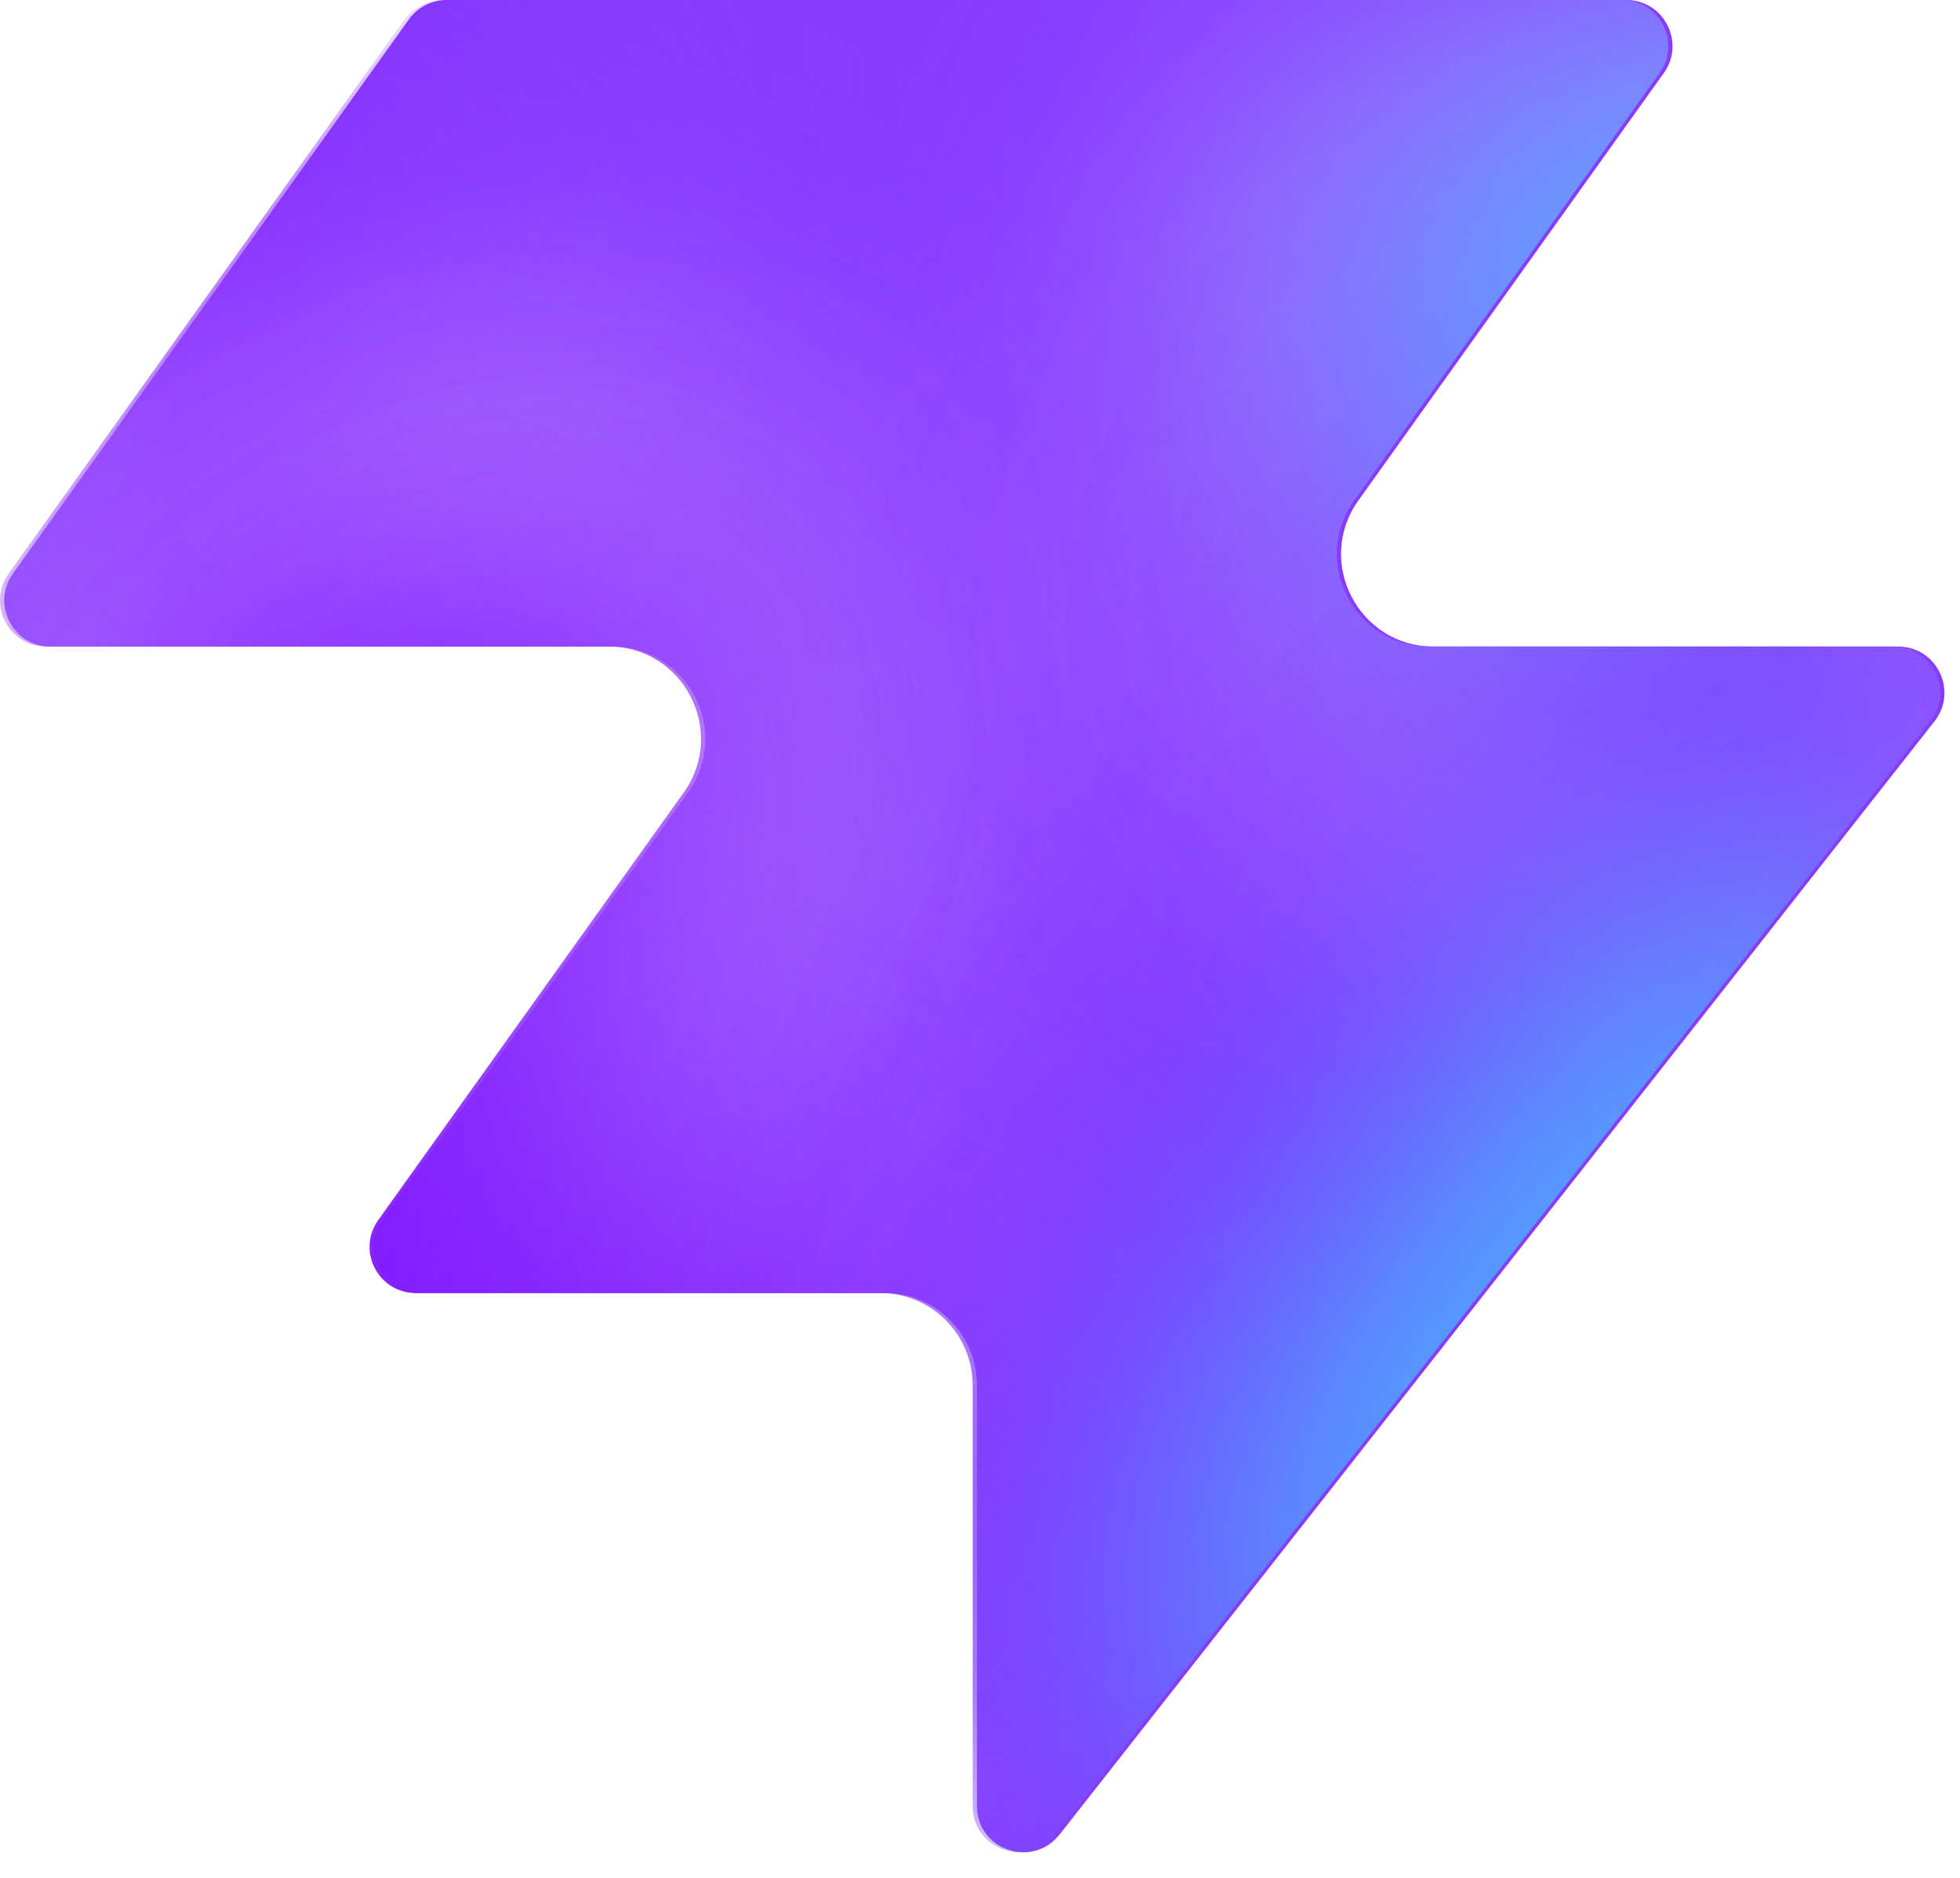
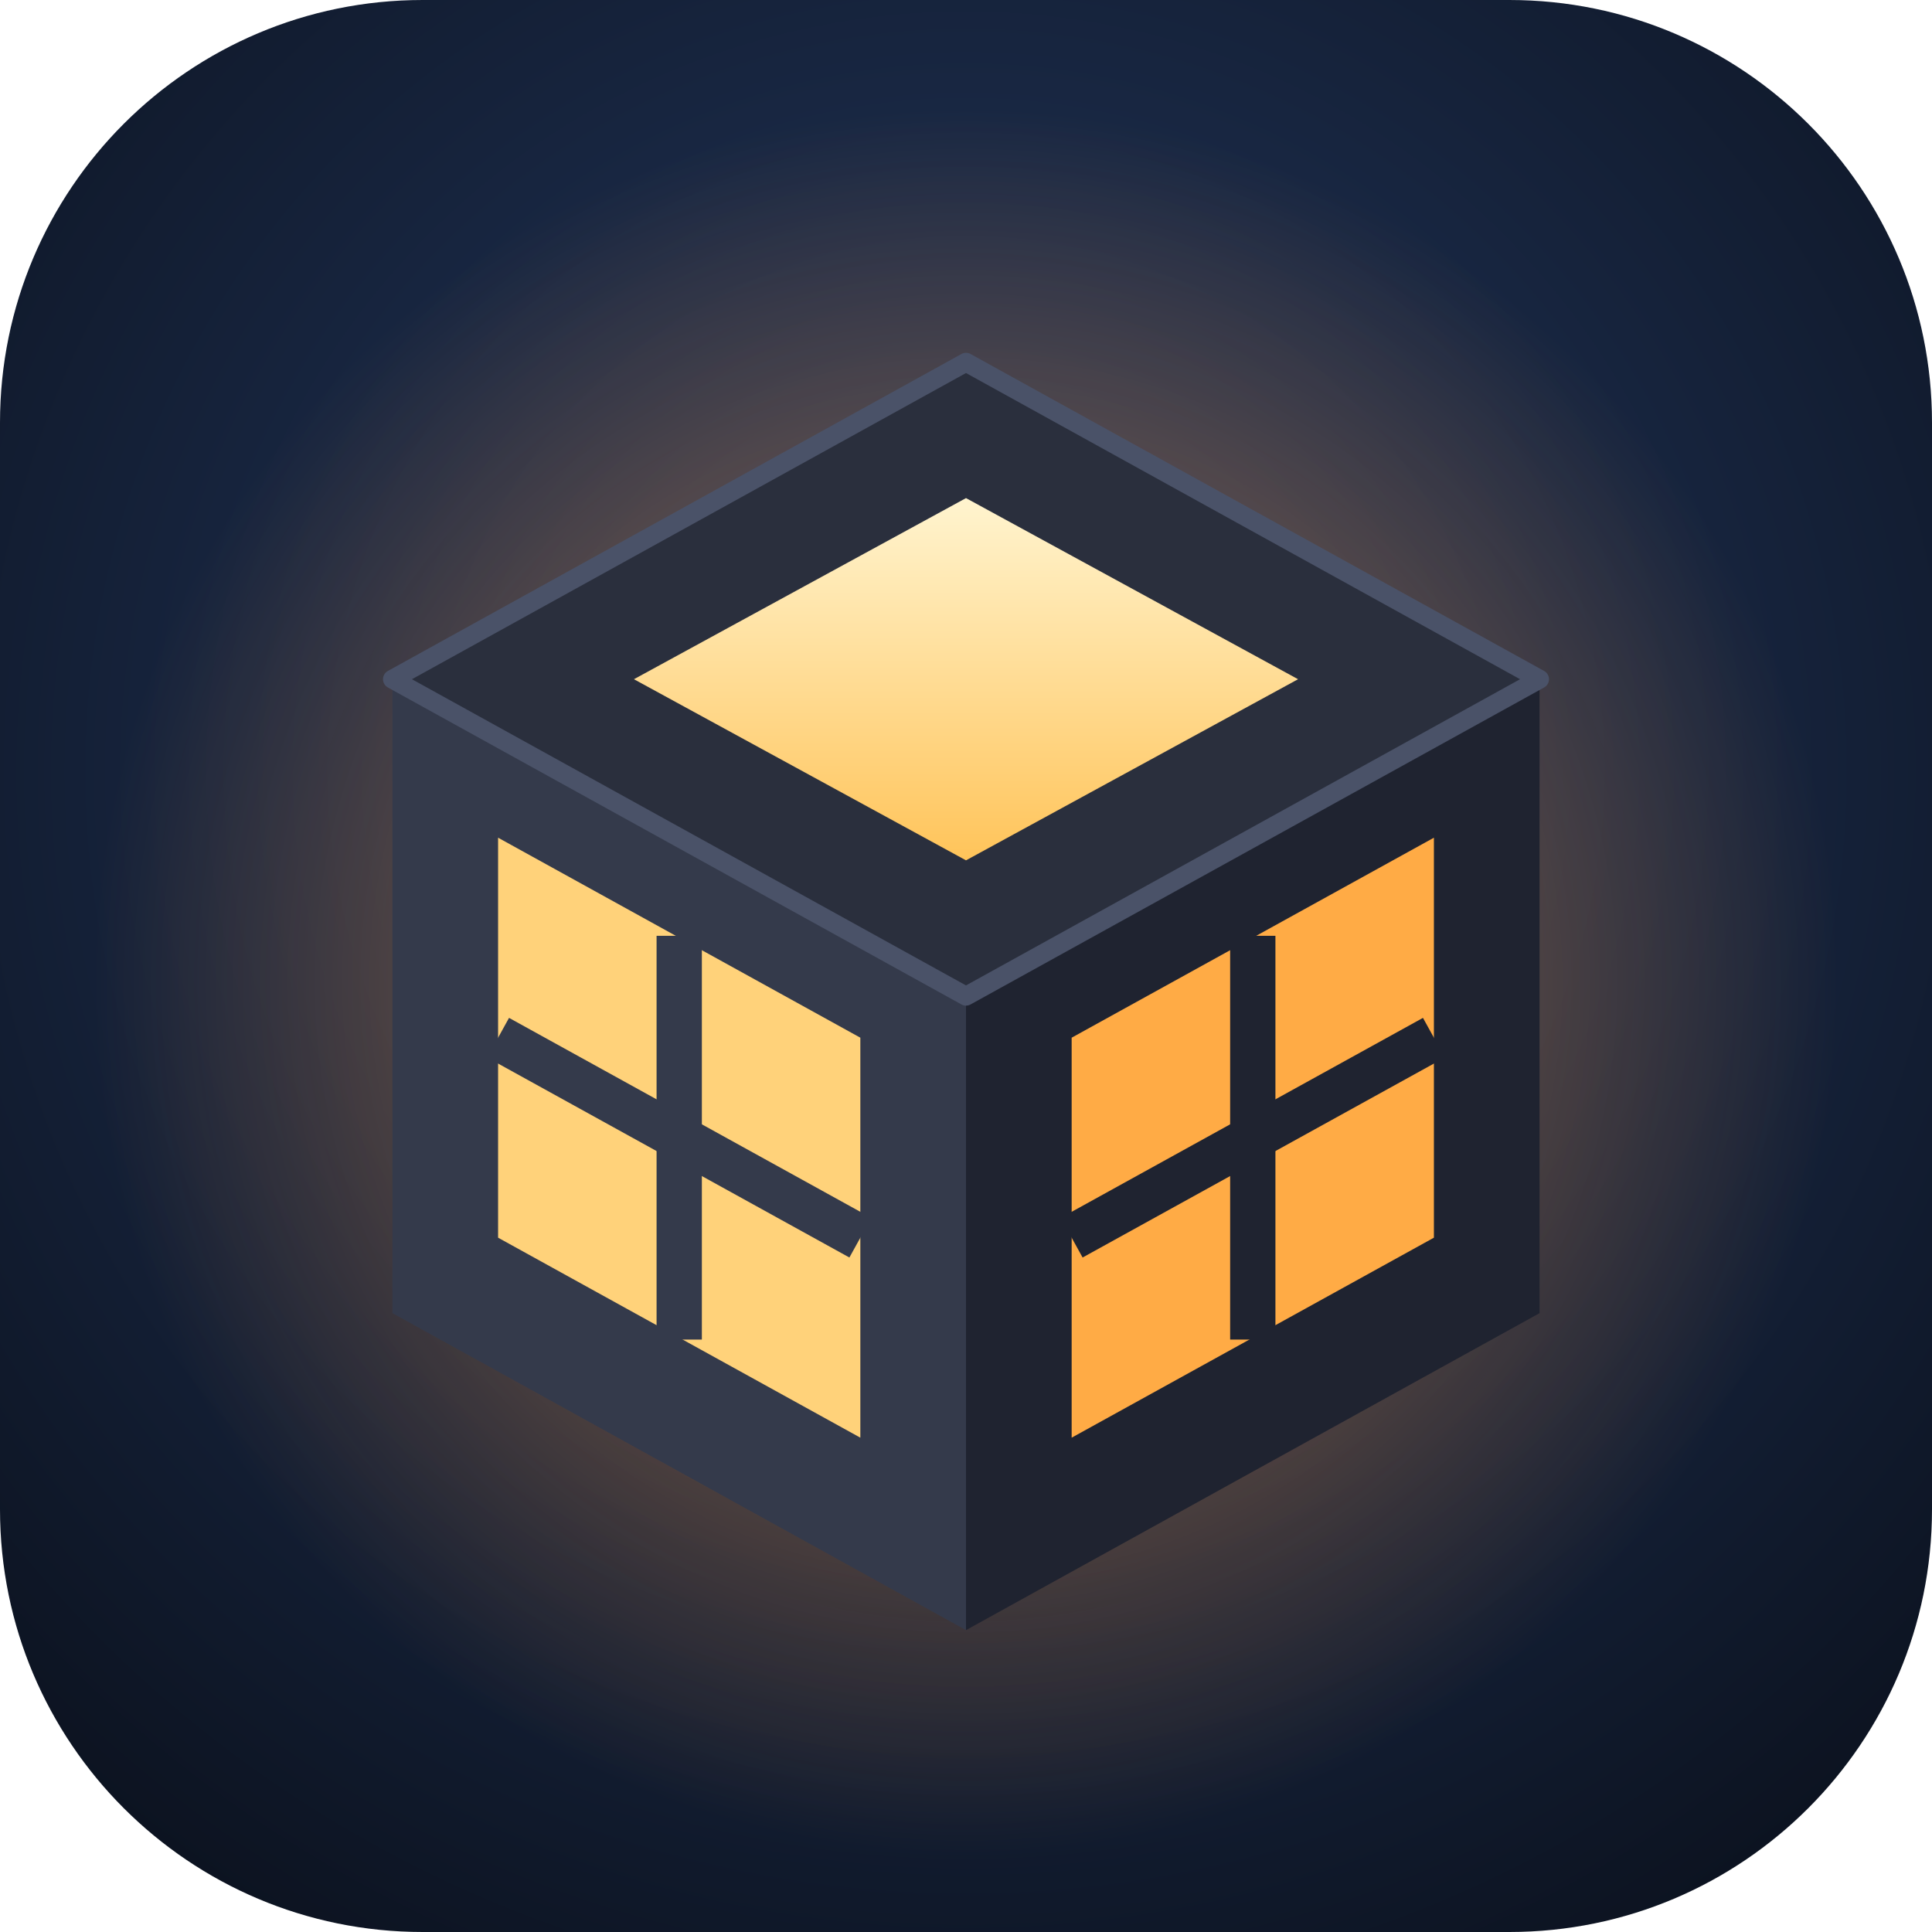
- <svg xmlns="http://www.w3.org/2000/svg" width="48" height="46" fill="none" viewBox="0 0 48 46">
-   <path fill="#863bff" d="M25.946 44.938c-.664.845-2.021.375-2.021-.698V33.937a2.26 2.26 0 0 0-2.262-2.262H10.287c-.92 0-1.456-1.04-.92-1.788l7.48-10.471c1.07-1.497 0-3.578-1.842-3.578H1.237c-.92 0-1.456-1.04-.92-1.788L10.013.474c.214-.297.556-.474.92-.474h28.894c.92 0 1.456 1.04.92 1.788l-7.48 10.471c-1.07 1.498 0 3.579 1.842 3.579h11.377c.943 0 1.473 1.088.89 1.83L25.947 44.94z" style="fill:#863bff;fill:color(display-p3 .525 .23 1);fill-opacity:1" />
-   <mask id="a" width="48" height="46" x="0" y="0" maskUnits="userSpaceOnUse" style="mask-type:alpha">
-     <path fill="#000" d="M25.842 44.938c-.664.844-2.021.375-2.021-.698V33.937a2.26 2.26 0 0 0-2.262-2.262H10.183c-.92 0-1.456-1.04-.92-1.788l7.48-10.471c1.07-1.498 0-3.579-1.842-3.579H1.133c-.92 0-1.456-1.04-.92-1.787L9.91.473c.214-.297.556-.474.92-.474h28.894c.92 0 1.456 1.04.92 1.788l-7.48 10.471c-1.07 1.498 0 3.578 1.842 3.578h11.377c.943 0 1.473 1.088.89 1.832L25.843 44.94z" style="fill:#000;fill-opacity:1" />
-   </mask>
-   <g mask="url(#a)">
-     <g filter="url(#b)">
-       <ellipse cx="5.508" cy="14.704" fill="#ede6ff" rx="5.508" ry="14.704" style="fill:#ede6ff;fill:color(display-p3 .927 .903 1);fill-opacity:1" transform="matrix(.00324 1 1 -.00324 -4.47 31.516)" />
-     </g>
-     <g filter="url(#c)">
-       <ellipse cx="10.399" cy="29.851" fill="#ede6ff" rx="10.399" ry="29.851" style="fill:#ede6ff;fill:color(display-p3 .927 .903 1);fill-opacity:1" transform="matrix(.00324 1 1 -.00324 -39.328 7.883)" />
-     </g>
-     <g filter="url(#d)">
-       <ellipse cx="5.508" cy="30.487" fill="#7e14ff" rx="5.508" ry="30.487" style="fill:#7e14ff;fill:color(display-p3 .492 .077 1);fill-opacity:1" transform="rotate(89.814 -25.913 -14.639)scale(1 -1)" />
-     </g>
-     <g filter="url(#e)">
-       <ellipse cx="5.508" cy="30.599" fill="#7e14ff" rx="5.508" ry="30.599" style="fill:#7e14ff;fill:color(display-p3 .492 .077 1);fill-opacity:1" transform="rotate(89.814 -32.644 -3.334)scale(1 -1)" />
-     </g>
-     <g filter="url(#f)">
-       <ellipse cx="5.508" cy="30.599" fill="#7e14ff" rx="5.508" ry="30.599" style="fill:#7e14ff;fill:color(display-p3 .492 .077 1);fill-opacity:1" transform="matrix(.00324 1 1 -.00324 -34.34 30.47)" />
-     </g>
-     <g filter="url(#g)">
-       <ellipse cx="14.072" cy="22.078" fill="#ede6ff" rx="14.072" ry="22.078" style="fill:#ede6ff;fill:color(display-p3 .927 .903 1);fill-opacity:1" transform="rotate(93.35 24.506 48.493)scale(-1 1)" />
-     </g>
-     <g filter="url(#h)">
-       <ellipse cx="3.47" cy="21.501" fill="#7e14ff" rx="3.47" ry="21.501" style="fill:#7e14ff;fill:color(display-p3 .492 .077 1);fill-opacity:1" transform="rotate(89.009 28.708 47.59)scale(-1 1)" />
-     </g>
-     <g filter="url(#i)">
-       <ellipse cx="3.47" cy="21.501" fill="#7e14ff" rx="3.47" ry="21.501" style="fill:#7e14ff;fill:color(display-p3 .492 .077 1);fill-opacity:1" transform="rotate(89.009 28.708 47.59)scale(-1 1)" />
-     </g>
-     <g filter="url(#j)">
-       <ellipse cx=".387" cy="8.972" fill="#7e14ff" rx="4.407" ry="29.108" style="fill:#7e14ff;fill:color(display-p3 .492 .077 1);fill-opacity:1" transform="rotate(39.51 .387 8.972)" />
-     </g>
-     <g filter="url(#k)">
-       <ellipse cx="47.523" cy="-6.092" fill="#7e14ff" rx="4.407" ry="29.108" style="fill:#7e14ff;fill:color(display-p3 .492 .077 1);fill-opacity:1" transform="rotate(37.892 47.523 -6.092)" />
-     </g>
-     <g filter="url(#l)">
-       <ellipse cx="41.412" cy="6.333" fill="#47bfff" rx="5.971" ry="9.665" style="fill:#47bfff;fill:color(display-p3 .28 .748 1);fill-opacity:1" transform="rotate(37.892 41.412 6.333)" />
-     </g>
-     <g filter="url(#m)">
-       <ellipse cx="-1.879" cy="38.332" fill="#7e14ff" rx="4.407" ry="29.108" style="fill:#7e14ff;fill:color(display-p3 .492 .077 1);fill-opacity:1" transform="rotate(37.892 -1.88 38.332)" />
-     </g>
-     <g filter="url(#n)">
-       <ellipse cx="-1.879" cy="38.332" fill="#7e14ff" rx="4.407" ry="29.108" style="fill:#7e14ff;fill:color(display-p3 .492 .077 1);fill-opacity:1" transform="rotate(37.892 -1.88 38.332)" />
-     </g>
-     <g filter="url(#o)">
-       <ellipse cx="35.651" cy="29.907" fill="#7e14ff" rx="4.407" ry="29.108" style="fill:#7e14ff;fill:color(display-p3 .492 .077 1);fill-opacity:1" transform="rotate(37.892 35.651 29.907)" />
-     </g>
-     <g filter="url(#p)">
-       <ellipse cx="38.418" cy="32.4" fill="#47bfff" rx="5.971" ry="15.297" style="fill:#47bfff;fill:color(display-p3 .28 .748 1);fill-opacity:1" transform="rotate(37.892 38.418 32.4)" />
-     </g>
+ <svg xmlns="http://www.w3.org/2000/svg" viewBox="0 0 512 512">
+   <defs>
+     <radialGradient id="sky" cx="50%" cy="40%" r="78%">
+       <stop offset="0" stop-color="#243a63" />
+       <stop offset="1" stop-color="#090e18" />
+     </radialGradient>
+     <radialGradient id="glow" cx="50%" cy="50%" r="50%">
+       <stop offset="0" stop-color="#ffc45a" stop-opacity="0.85" />
+       <stop offset="0.6" stop-color="#ff9a3c" stop-opacity="0.25" />
+       <stop offset="1" stop-color="#ff9a3c" stop-opacity="0" />
+     </radialGradient>
+     <linearGradient id="top" x1="0" y1="0" x2="0" y2="1">
+       <stop offset="0" stop-color="#fff4cf" />
+       <stop offset="1" stop-color="#ffc45a" />
+     </linearGradient>
+   </defs>
+   <rect width="512" height="512" rx="112" fill="url(#sky)" />
+   <circle cx="256" cy="260" r="232" fill="url(#glow)" />
+   <polygon points="256,96 408,180 256,264 104,180" fill="#2a2f3d" />
+   <polygon points="256,132 344,180 256,228 168,180" fill="url(#top)" />
+   <polygon points="104,180 256,264 256,432 104,348" fill="#343a4b" />
+   <polygon points="408,180 256,264 256,432 408,348" fill="#1f2330" />
+   <polygon points="132,222 228,275 228,381 132,328" fill="#ffd27a" />
+   <polygon points="284,275 380,222 380,328 284,381" fill="#ffab45" />
+   <g stroke="#343a4b" stroke-width="12">
+     <line x1="180" y1="248" x2="180" y2="355" />
+     <line x1="132" y1="275" x2="228" y2="328" />
  </g>
-   <defs>
-     <filter id="b" width="60.045" height="41.654" x="-19.77" y="16.149" color-interpolation-filters="sRGB" filterUnits="userSpaceOnUse">
-       <feFlood flood-opacity="0" result="BackgroundImageFix" />
-       <feBlend in="SourceGraphic" in2="BackgroundImageFix" result="shape" />
-       <feGaussianBlur result="effect1_foregroundBlur_2002_17158" stdDeviation="7.659" />
-     </filter>
-     <filter id="c" width="90.34" height="51.437" x="-54.613" y="-7.533" color-interpolation-filters="sRGB" filterUnits="userSpaceOnUse">
-       <feFlood flood-opacity="0" result="BackgroundImageFix" />
-       <feBlend in="SourceGraphic" in2="BackgroundImageFix" result="shape" />
-       <feGaussianBlur result="effect1_foregroundBlur_2002_17158" stdDeviation="7.659" />
-     </filter>
-     <filter id="d" width="79.355" height="29.4" x="-49.64" y="2.03" color-interpolation-filters="sRGB" filterUnits="userSpaceOnUse">
-       <feFlood flood-opacity="0" result="BackgroundImageFix" />
-       <feBlend in="SourceGraphic" in2="BackgroundImageFix" result="shape" />
-       <feGaussianBlur result="effect1_foregroundBlur_2002_17158" stdDeviation="4.596" />
-     </filter>
-     <filter id="e" width="79.579" height="29.4" x="-45.045" y="20.029" color-interpolation-filters="sRGB" filterUnits="userSpaceOnUse">
-       <feFlood flood-opacity="0" result="BackgroundImageFix" />
-       <feBlend in="SourceGraphic" in2="BackgroundImageFix" result="shape" />
-       <feGaussianBlur result="effect1_foregroundBlur_2002_17158" stdDeviation="4.596" />
-     </filter>
-     <filter id="f" width="79.579" height="29.4" x="-43.513" y="21.178" color-interpolation-filters="sRGB" filterUnits="userSpaceOnUse">
-       <feFlood flood-opacity="0" result="BackgroundImageFix" />
-       <feBlend in="SourceGraphic" in2="BackgroundImageFix" result="shape" />
-       <feGaussianBlur result="effect1_foregroundBlur_2002_17158" stdDeviation="4.596" />
-     </filter>
-     <filter id="g" width="74.749" height="58.852" x="15.756" y="-17.901" color-interpolation-filters="sRGB" filterUnits="userSpaceOnUse">
-       <feFlood flood-opacity="0" result="BackgroundImageFix" />
-       <feBlend in="SourceGraphic" in2="BackgroundImageFix" result="shape" />
-       <feGaussianBlur result="effect1_foregroundBlur_2002_17158" stdDeviation="7.659" />
-     </filter>
-     <filter id="h" width="61.377" height="25.362" x="23.548" y="2.284" color-interpolation-filters="sRGB" filterUnits="userSpaceOnUse">
-       <feFlood flood-opacity="0" result="BackgroundImageFix" />
-       <feBlend in="SourceGraphic" in2="BackgroundImageFix" result="shape" />
-       <feGaussianBlur result="effect1_foregroundBlur_2002_17158" stdDeviation="4.596" />
-     </filter>
-     <filter id="i" width="61.377" height="25.362" x="23.548" y="2.284" color-interpolation-filters="sRGB" filterUnits="userSpaceOnUse">
-       <feFlood flood-opacity="0" result="BackgroundImageFix" />
-       <feBlend in="SourceGraphic" in2="BackgroundImageFix" result="shape" />
-       <feGaussianBlur result="effect1_foregroundBlur_2002_17158" stdDeviation="4.596" />
-     </filter>
-     <filter id="j" width="56.045" height="63.649" x="-27.636" y="-22.853" color-interpolation-filters="sRGB" filterUnits="userSpaceOnUse">
-       <feFlood flood-opacity="0" result="BackgroundImageFix" />
-       <feBlend in="SourceGraphic" in2="BackgroundImageFix" result="shape" />
-       <feGaussianBlur result="effect1_foregroundBlur_2002_17158" stdDeviation="4.596" />
-     </filter>
-     <filter id="k" width="54.814" height="64.646" x="20.116" y="-38.415" color-interpolation-filters="sRGB" filterUnits="userSpaceOnUse">
-       <feFlood flood-opacity="0" result="BackgroundImageFix" />
-       <feBlend in="SourceGraphic" in2="BackgroundImageFix" result="shape" />
-       <feGaussianBlur result="effect1_foregroundBlur_2002_17158" stdDeviation="4.596" />
-     </filter>
-     <filter id="l" width="33.541" height="35.313" x="24.641" y="-11.323" color-interpolation-filters="sRGB" filterUnits="userSpaceOnUse">
-       <feFlood flood-opacity="0" result="BackgroundImageFix" />
-       <feBlend in="SourceGraphic" in2="BackgroundImageFix" result="shape" />
-       <feGaussianBlur result="effect1_foregroundBlur_2002_17158" stdDeviation="4.596" />
-     </filter>
-     <filter id="m" width="54.814" height="64.646" x="-29.286" y="6.009" color-interpolation-filters="sRGB" filterUnits="userSpaceOnUse">
-       <feFlood flood-opacity="0" result="BackgroundImageFix" />
-       <feBlend in="SourceGraphic" in2="BackgroundImageFix" result="shape" />
-       <feGaussianBlur result="effect1_foregroundBlur_2002_17158" stdDeviation="4.596" />
-     </filter>
-     <filter id="n" width="54.814" height="64.646" x="-29.286" y="6.009" color-interpolation-filters="sRGB" filterUnits="userSpaceOnUse">
-       <feFlood flood-opacity="0" result="BackgroundImageFix" />
-       <feBlend in="SourceGraphic" in2="BackgroundImageFix" result="shape" />
-       <feGaussianBlur result="effect1_foregroundBlur_2002_17158" stdDeviation="4.596" />
-     </filter>
-     <filter id="o" width="54.814" height="64.646" x="8.244" y="-2.416" color-interpolation-filters="sRGB" filterUnits="userSpaceOnUse">
-       <feFlood flood-opacity="0" result="BackgroundImageFix" />
-       <feBlend in="SourceGraphic" in2="BackgroundImageFix" result="shape" />
-       <feGaussianBlur result="effect1_foregroundBlur_2002_17158" stdDeviation="4.596" />
-     </filter>
-     <filter id="p" width="39.409" height="43.623" x="18.713" y="10.588" color-interpolation-filters="sRGB" filterUnits="userSpaceOnUse">
-       <feFlood flood-opacity="0" result="BackgroundImageFix" />
-       <feBlend in="SourceGraphic" in2="BackgroundImageFix" result="shape" />
-       <feGaussianBlur result="effect1_foregroundBlur_2002_17158" stdDeviation="4.596" />
-     </filter>
-   </defs>
+   <g stroke="#1f2330" stroke-width="12">
+     <line x1="332" y1="248" x2="332" y2="355" />
+     <line x1="284" y1="328" x2="380" y2="275" />
+   </g>
+   <polygon points="256,96 408,180 256,264 104,180" fill="none" stroke="#4a5268" stroke-width="5" stroke-linejoin="round" />
</svg>
